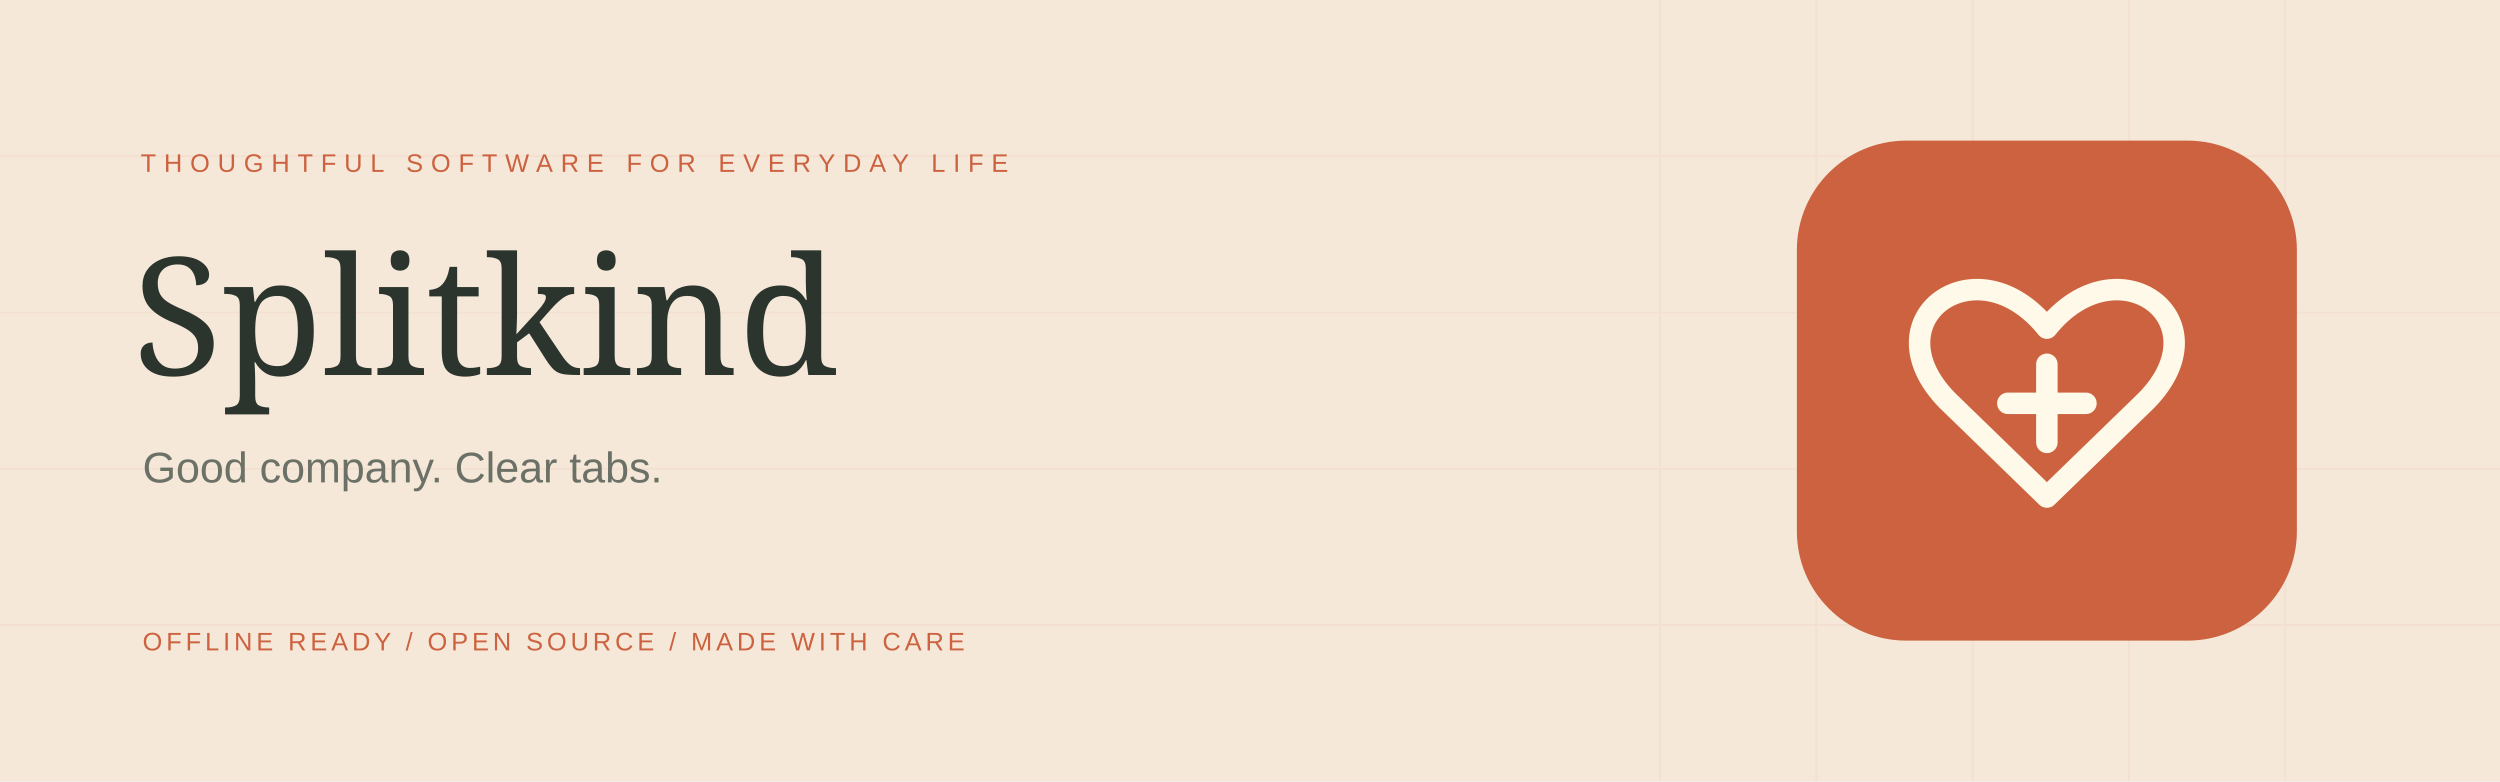
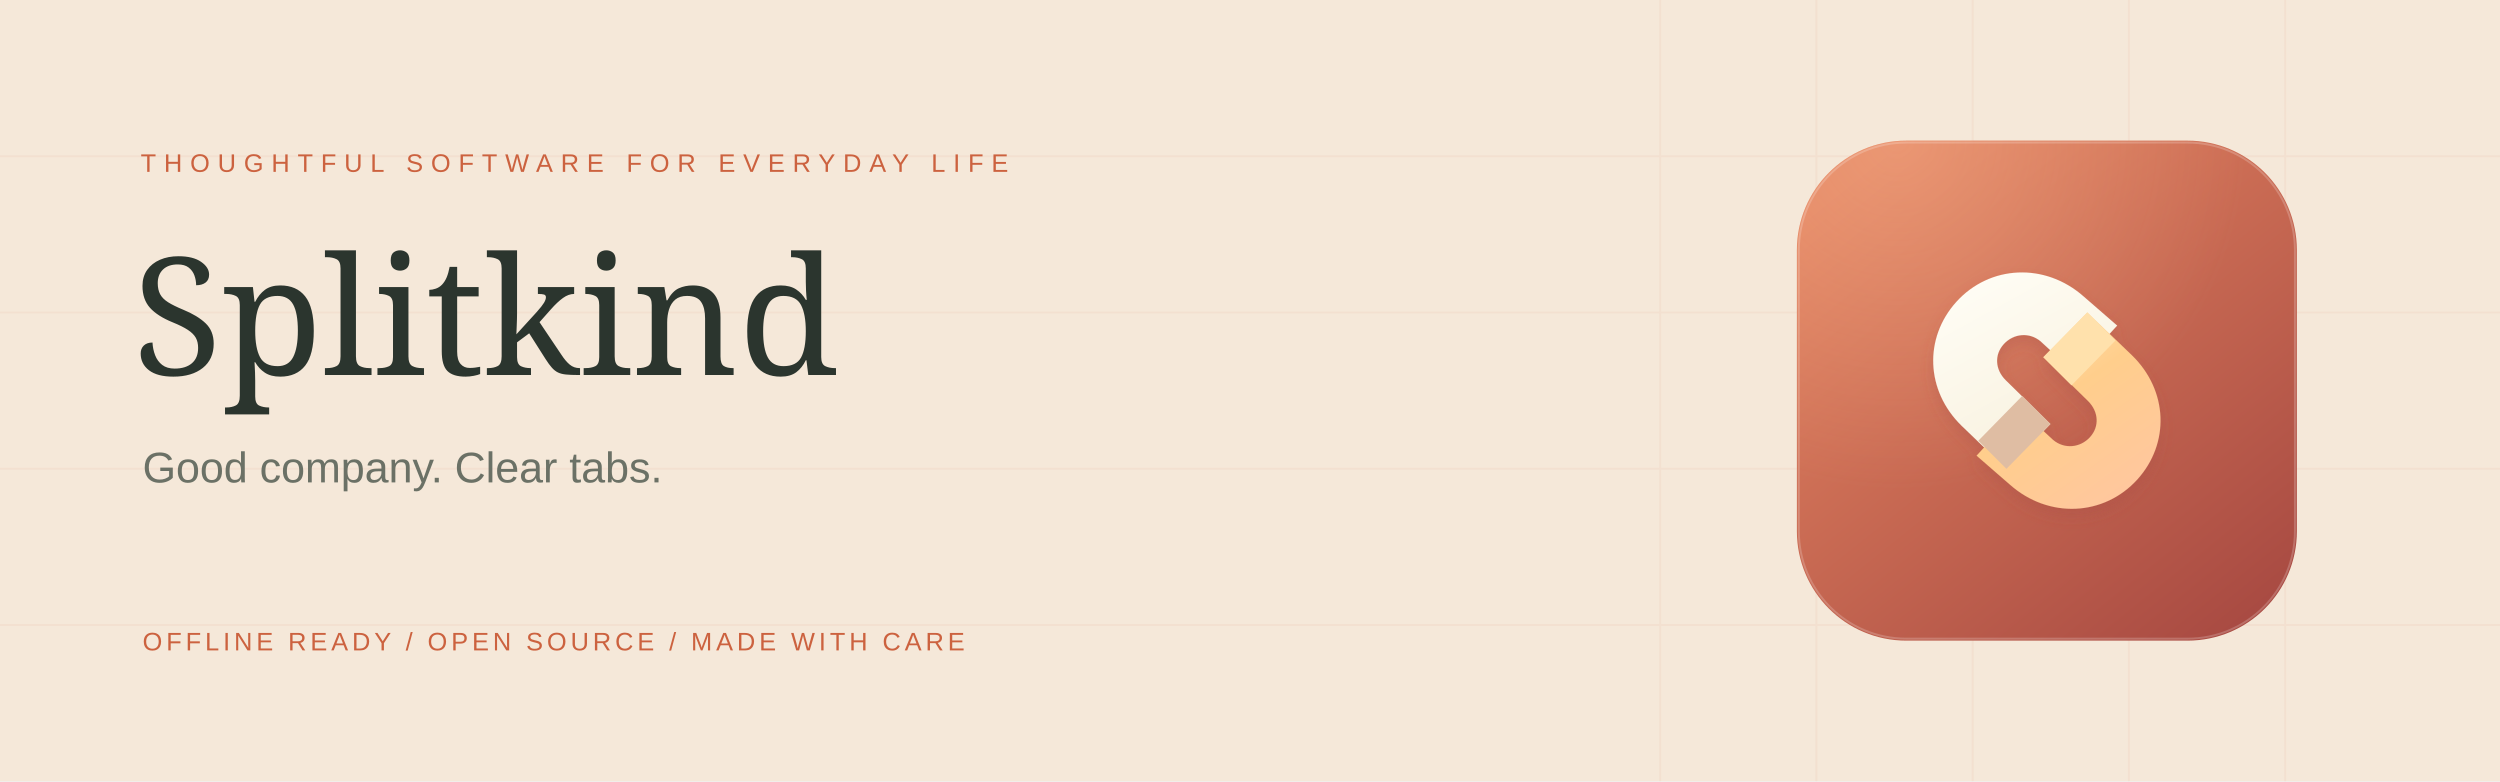
<svg xmlns="http://www.w3.org/2000/svg" width="1280" height="400" viewBox="0 0 1280 400">
  <rect width="1280" height="400" fill="#f5e8d9" />
  <path d="M850 0v400M930 0v400M1010 0v400M1090 0v400M1170 0v400M0 80h1280M0 160h1280M0 240h1280M0 320h1280" stroke="#cc623f" opacity=".06" />
  <g transform="translate(920 72) scale(.5)">
-     <rect width="512" height="512" rx="112" fill="#cc623f" />
-     <g fill="none" stroke="#fff9e9" stroke-width="22" stroke-linecap="round" stroke-linejoin="round">
-       <path d="M256 365 154 266c-81-83 30-164 102-74 72-90 183-9 102 74Z" />
-       <path d="M216 269h80M256 229v80" />
+     <defs>
+       <linearGradient id="tile" x1="64" y1="32" x2="448" y2="512" gradientUnits="userSpaceOnUse">
+         <stop stop-color="#e28360" />
+         <stop offset="1" stop-color="#a84a42" />
+       </linearGradient>
+       <linearGradient id="ivory" x1="180" y1="120" x2="340" y2="410" gradientUnits="userSpaceOnUse">
+         <stop stop-color="#fffdf5" />
+         <stop offset=".55" stop-color="#f9f3e2" />
+         <stop offset="1" stop-color="#e6dcc5" />
+       </linearGradient>
+       <linearGradient id="accent" x1="160" y1="120" x2="352" y2="390" gradientUnits="userSpaceOnUse">
+         <stop stop-color="#fff0c6" />
+         <stop offset=".55" stop-color="#ffce8c" />
+         <stop offset="1" stop-color="#ffc6a0" />
+       </linearGradient>
+       <radialGradient id="light" cx=".2" cy="0" r="1">
+         <stop stop-color="#ffc6a0" stop-opacity=".3" />
+         <stop offset=".7" stop-color="#ffc6a0" stop-opacity="0" />
+       </radialGradient>
+       <filter id="lift" x="-30%" y="-30%" width="160%" height="180%">
+         <feDropShadow dx="0" dy="9" stdDeviation="8" flood-color="#a84a42" flood-opacity=".27" />
+       </filter>
+     </defs>
+     <rect width="512" height="512" rx="112" fill="url(#tile)" />
+     <rect width="512" height="512" rx="112" fill="url(#light)" />
+     <rect x="2" y="2" width="508" height="508" rx="110" fill="none" stroke="#fff" stroke-opacity=".2" stroke-width="2" />
+     <g transform="translate(25.6 25.6) scale(.9)" filter="url(#lift)">
+       <path d="M298 149c-44-39-107-36-145 6-37 41-35 101 6 141l51 49 50-51-51-50c-12-12-13-29-2-41 11-12 29-14 42-3l38 35 49-53Z" fill="url(#ivory)" />
+       <path d="M214 363c44 39 107 36 145-6 37-41 35-101-6-141l-51-49-50 51 51 50c12 12 13 29 2 41-11 12-29 14-42 3l-38-35-49 53Z" fill="url(#accent)" />
+       <path d="m210 345 50-51-32-32-50 51Z" fill="#dfbda3" />
+       <path d="m302 167-50 51 32 32 50-51Z" fill="#ffe1ac" />
    </g>
  </g>
  <text x="72" y="88" font-family="Segoe UI,Arial,sans-serif" font-size="13" letter-spacing="4" fill="#cc623f">THOUGHTFUL SOFTWARE FOR EVERYDAY LIFE</text>
  <text x="68" y="192" font-family="Georgia,serif" font-size="84" fill="#2b352e">Splitkind</text>
  <text x="73" y="247" font-family="Segoe UI,Arial,sans-serif" font-size="22" fill="#6b7166">Good company. Clear tabs.</text>
  <text x="73" y="333" font-family="Segoe UI,Arial,sans-serif" font-size="13" letter-spacing="2" fill="#cc623f">OFFLINE READY   /   OPEN SOURCE   /   MADE WITH CARE</text>
</svg>
